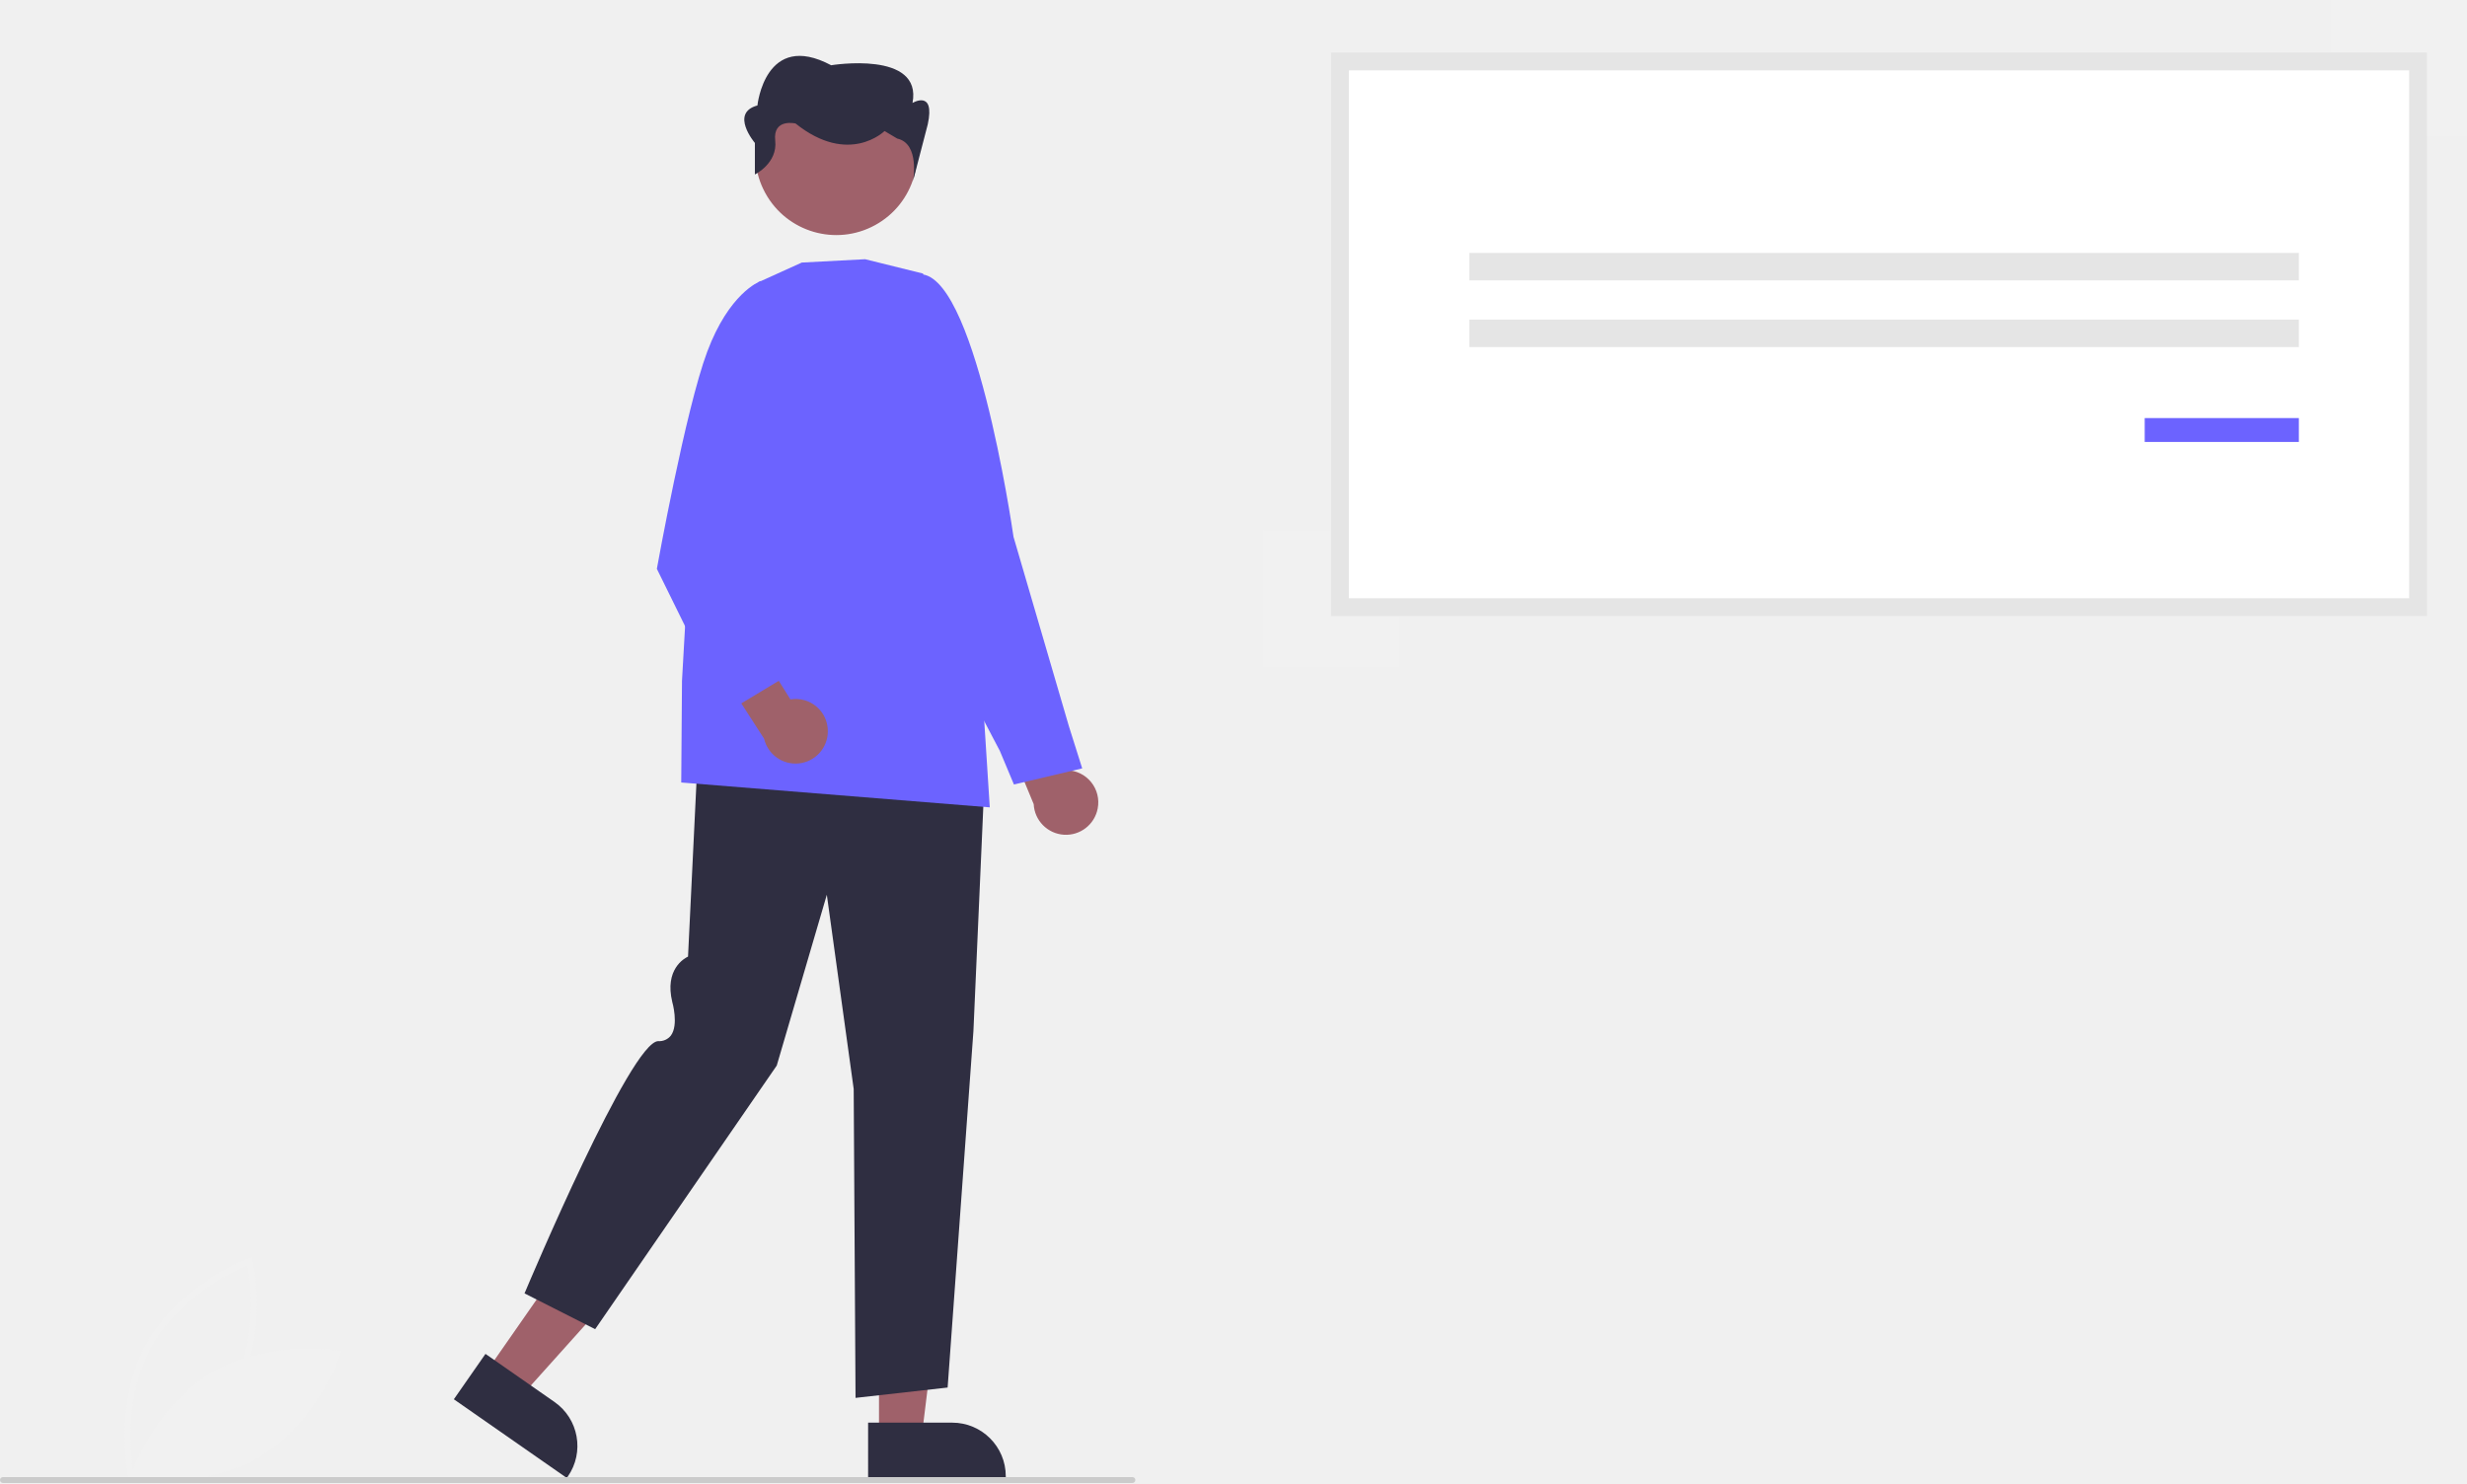
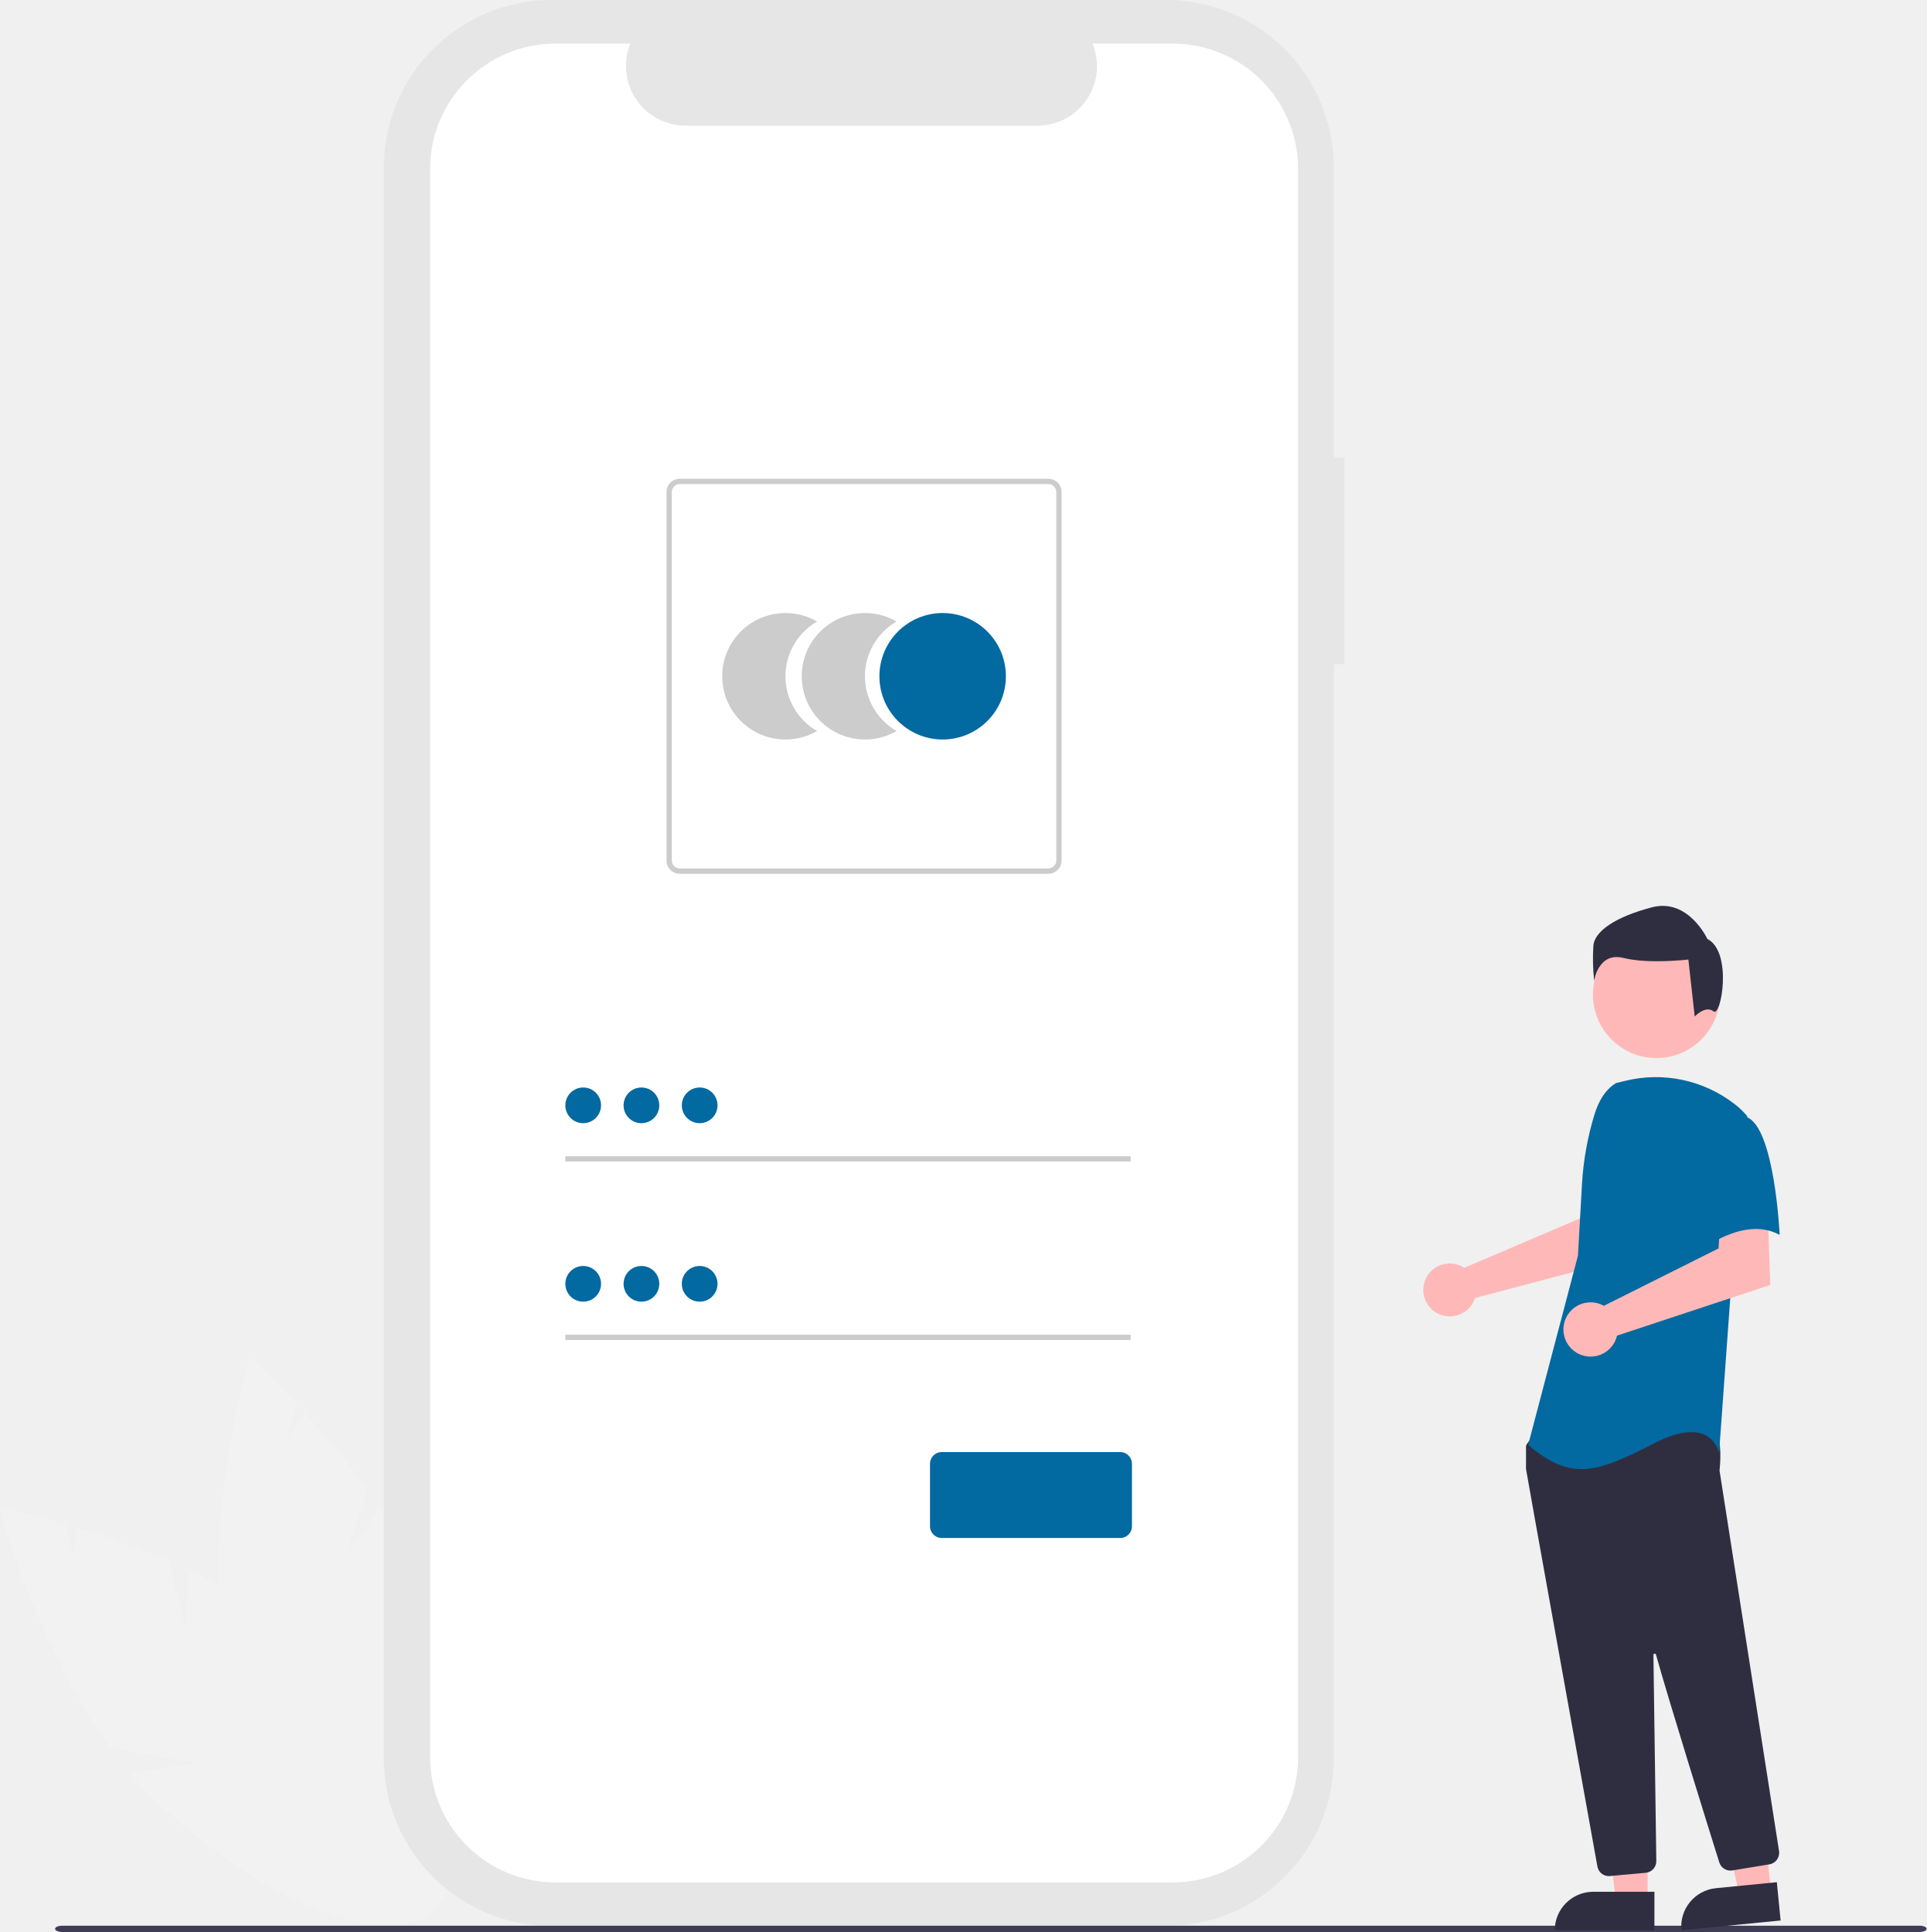
- <svg xmlns="http://www.w3.org/2000/svg" data-name="Layer 1" width="832.206" height="500.356" viewBox="0 0 832.206 500.356">
-   <path d="M227.317,699.06c-.056-.245-5.44-24.798,5.556-45.19,10.996-20.392,34.468-29.385,34.704-29.474l1.073-.402.253,1.118c.056.245,5.44,24.798-5.556,45.19-10.996,20.392-34.468,29.385-34.704,29.474l-1.073.402Zm39.862-72.338c-4.702,2.022-23.258,10.874-32.545,28.097-9.288,17.225-6.486,37.594-5.592,42.631,4.7-2.018,23.249-10.855,32.545-28.097C270.874,652.129,268.072,631.762,267.178,626.722Z" transform="translate(-183.897 -199.8219)" fill="#f1f1f1" />
-   <path d="M254.944,663.149c-19.761,11.889-27.371,35.503-27.371,35.503s24.428,4.339,44.188-7.55,27.371-35.503,27.371-35.503S274.704,651.26,254.944,663.149Z" transform="translate(-183.897 -199.8219)" fill="#f1f1f1" />
-   <path d="M554.193,472.564a10.837,10.837,0,0,0-10.48-12.897l-9.151-23.012-15.341,2.15,13.379,32.317a10.896,10.896,0,0,0,21.592,1.443Z" transform="translate(-183.897 -199.8219)" fill="#9f616a" />
-   <path d="M525.93,464.479l-4.753-11.335-29.621-56.385,1.611-104.332.309-.041c18.954-2.504,31.778,84.829,32.315,88.548l18.716,64.008,4.455,14.108Z" transform="translate(-183.897 -199.8219)" fill="#6c63ff" />
-   <polygon points="296.518 484.658 310.92 484.657 317.771 429.106 296.515 429.107 296.518 484.658" fill="#9f616a" />
-   <path d="M476.741,679.778l28.363-.001h.001a18.076,18.076,0,0,1,18.075,18.075v.587l-46.438.002Z" transform="translate(-183.897 -199.8219)" fill="#2f2e41" />
-   <polygon points="164.095 462.715 175.912 470.949 213.294 429.291 195.854 417.138 164.095 462.715" fill="#9f616a" />
-   <path d="M347.667,656.579l23.271,16.216.001.001a18.076,18.076,0,0,1,4.495,25.164l-.336.482L336.997,671.891Z" transform="translate(-183.897 -199.8219)" fill="#2f2e41" />
-   <path d="M472.5,671.422l-.622-104.21L462.815,501.686,445.92,559.31l-.033.047-61.225,88.885-23.823-12.07.131-.31c1.456-3.463,35.762-84.794,44.983-84.794a4.98,4.98,0,0,0,4.242-1.864c2.706-3.614.502-11.283.48-11.36-2.64-10.946,3.997-14.674,5.319-15.296l3.556-73.397.369.025,96.39,6.761-4.044,91.766-8.699,120.232-.299.034Z" transform="translate(-183.897 -199.8219)" fill="#2f2e41" />
-   <path d="M517.781,472.202l-.417-.034L413.7,463.812l.256-34.3,5.074-89.558.029-.062,20.663-44.859,14.647-6.633,21.37-1.125.052.013,19.503,4.832,20.288,145.639Z" transform="translate(-183.897 -199.8219)" fill="#6c63ff" />
-   <circle cx="465.995" cy="251.83" r="27.294" transform="translate(-247.5841 54.55847) rotate(-28.66324)" fill="#9f616a" />
-   <path d="M438.546,258.681v-10.634s-8.576-10.1.858-12.645c0,0,2.573-25.443,24.87-13.57,0,0,30.873-5.089,27.443,12.721,0,0,7.718-4.65,5.146,7.224L491.887,260.904s2.403-12.634-5.315-14.33l-4.288-2.544s-12.006,11.873-30.016-2.544c0,0-7.718-1.842-6.861,5.791S438.546,258.681,438.546,258.681Z" transform="translate(-183.897 -199.8219)" fill="#2f2e41" />
-   <path d="M463.154,446.587a10.837,10.837,0,0,0-12.624-10.807l-13.132-20.997-14.706,4.868,18.961,29.391a10.896,10.896,0,0,0,21.5-2.456Z" transform="translate(-183.897 -199.8219)" fill="#9f616a" />
-   <path d="M429.236,439.969l-23.758-48.235.021-.117c.096-.534,9.659-53.634,16.973-73.152,7.36-19.641,17.436-23.585,17.861-23.743l.213-.079,9.034,8.665-12.514,83.527,13.489,40.284Z" transform="translate(-183.897 -199.8219)" fill="#6c63ff" />
-   <rect x="786.206" width="46" height="46" fill="#f1f1f1" />
-   <rect x="426.206" y="179" width="46" height="46" fill="#f1f1f1" />
-   <path d="M635.922,404.665H999.597V220.556H635.922Z" transform="translate(-183.897 -199.8219)" fill="#fff" />
-   <path d="M1002.597,407.665H632.922V217.556h369.675Zm-363.675-6h357.675V223.556H638.922Z" transform="translate(-183.897 -199.8219)" fill="#e5e5e5" />
-   <rect x="495.678" y="85.316" width="279.806" height="9.279" fill="#e5e5e5" />
-   <rect x="495.678" y="107.819" width="279.806" height="9.279" fill="#e5e5e5" />
-   <rect x="723.484" y="141.045" width="52" height="8.053" fill="#6c63ff" />
-   <path d="M565.897,700.138h-381a1,1,0,1,1,0-2h381a1,1,0,0,1,0,2Z" transform="translate(-183.897 -199.8219)" fill="#cbcbcb" />
+ <svg xmlns="http://www.w3.org/2000/svg" data-name="Layer 1" width="744.848" height="747.077" viewBox="0 0 744.848 747.077">
+   <path id="fa3b9e12-7275-481e-bee9-64fd9595a50d-191" data-name="Path 1" d="M299.205,705.809l-6.56-25.872a335.967,335.967,0,0,0-35.643-12.788l-.828,12.024-3.358-13.247c-15.021-4.294-25.24-6.183-25.24-6.183s13.8,52.489,42.754,92.617l33.734,5.926-26.207,3.779a135.926,135.926,0,0,0,11.719,12.422c42.115,39.092,89.024,57.028,104.773,40.06s-5.625-62.412-47.74-101.5c-13.056-12.119-29.457-21.844-45.875-29.5Z" transform="translate(-227.576 -76.46149)" fill="#f2f2f2" />
+   <path id="bde08021-c30f-4979-a9d8-cb90b72b5ca2-192" data-name="Path 2" d="M361.591,677.706l7.758-25.538a335.94,335.94,0,0,0-23.9-29.371l-6.924,9.865,3.972-13.076c-10.641-11.436-18.412-18.335-18.412-18.335s-15.315,52.067-11.275,101.384l25.815,22.51-24.392-10.312a135.919,135.919,0,0,0,3.614,16.694c15.846,55.234,46.731,94.835,68.983,88.451s27.446-56.335,11.6-111.569c-4.912-17.123-13.926-33.926-24.023-48.965Z" transform="translate(-227.576 -76.46149)" fill="#f2f2f2" />
+   <path id="b3ac2088-de9b-4f7f-bc99-0ed9705c1a9d-193" data-name="Path 22" d="M747.327,253.445h-4.092v-112.1a64.883,64.883,0,0,0-64.883-64.883H440.845a64.883,64.883,0,0,0-64.883,64.883v615a64.883,64.883,0,0,0,64.883,64.883H678.352a64.883,64.883,0,0,0,64.882-64.883v-423.105h4.092Z" transform="translate(-227.576 -76.46149)" fill="#e6e6e6" />
+   <path id="b2715b96-3117-487c-acc0-20904544b5b7-194" data-name="Path 23" d="M680.97,93.335h-31a23.02,23.02,0,0,1-21.316,31.714H492.589a23.02,23.02,0,0,1-21.314-31.714H442.319a48.454,48.454,0,0,0-48.454,48.454v614.107a48.454,48.454,0,0,0,48.454,48.454H680.97a48.454,48.454,0,0,0,48.454-48.454h0V141.788a48.454,48.454,0,0,0-48.454-48.453Z" transform="translate(-227.576 -76.46149)" fill="#fff" />
+   <path id="b06d66ec-6c84-45dd-8c27-1263a6253192-195" data-name="Path 6" d="M531.234,337.965a24.437,24.437,0,0,1,12.23-21.174,24.45,24.45,0,1,0,0,42.345A24.434,24.434,0,0,1,531.234,337.965Z" transform="translate(-227.576 -76.46149)" fill="#ccc" />
+   <path id="e73810fe-4cf4-40cc-8c7c-ca544ce30bd4-196" data-name="Path 7" d="M561.971,337.965a24.436,24.436,0,0,1,12.23-21.174,24.45,24.45,0,1,0,0,42.345A24.434,24.434,0,0,1,561.971,337.965Z" transform="translate(-227.576 -76.46149)" fill="#ccc" />
+   <circle id="a4813fcf-056e-4514-bb8b-e6506f49341f" data-name="Ellipse 1" cx="364.434" cy="261.502" r="24.45" fill="#0369a1" />
+   <path id="bbe451c3-febc-41ba-8083-4c8307a2e73e-197" data-name="Path 8" d="M632.872,414.33h-142.5a5.123,5.123,0,0,1-5.117-5.117v-142.5a5.123,5.123,0,0,1,5.117-5.117h142.5a5.123,5.123,0,0,1,5.117,5.117v142.5A5.123,5.123,0,0,1,632.872,414.33Zm-142.5-150.686a3.073,3.073,0,0,0-3.07,3.07v142.5a3.073,3.073,0,0,0,3.07,3.07h142.5a3.073,3.073,0,0,0,3.07-3.07v-142.5a3.073,3.073,0,0,0-3.07-3.07Z" transform="translate(-227.576 -76.46149)" fill="#ccc" />
+   <rect id="bb28937d-932f-4fdf-befe-f406e51091fe" data-name="Rectangle 1" x="218.562" y="447.102" width="218.552" height="2.047" fill="#ccc" />
+   <circle id="fcef55fc-4968-45b2-93bb-1a1080c85fc7" data-name="Ellipse 2" cx="225.464" cy="427.42" r="6.902" fill="#0369a1" />
+   <rect id="ff33d889-4c74-4b91-85ef-b4882cc8fe76" data-name="Rectangle 2" x="218.562" y="516.118" width="218.552" height="2.047" fill="#ccc" />
+   <circle id="e8fa0310-b872-4adf-aedd-0c6eda09f3b8" data-name="Ellipse 3" cx="225.464" cy="496.437" r="6.902" fill="#0369a1" />
+   <path d="M660.69,671.172H591.622a4.505,4.505,0,0,1-4.5-4.5v-24.208a4.505,4.505,0,0,1,4.5-4.5h69.068a4.505,4.505,0,0,1,4.5,4.5v24.208A4.505,4.505,0,0,1,660.69,671.172Z" transform="translate(-227.576 -76.46149)" fill="#0369a1" />
+   <circle id="e12ee00d-aa4a-4413-a013-11d20b7f97f7" data-name="Ellipse 7" cx="247.978" cy="427.42" r="6.902" fill="#0369a1" />
+   <circle id="f58f497e-6949-45c8-be5f-eee2aa0f6586" data-name="Ellipse 8" cx="270.492" cy="427.42" r="6.902" fill="#0369a1" />
+   <circle id="b4d4939a-c6e6-4f4d-ba6c-e8b05485017d" data-name="Ellipse 9" cx="247.978" cy="496.437" r="6.902" fill="#0369a1" />
+   <circle id="aff120b1-519b-4e96-ac87-836aa55663de" data-name="Ellipse 10" cx="270.492" cy="496.437" r="6.902" fill="#0369a1" />
+   <path id="f1094013-1297-477a-ac57-08eac07c4bd5-198" data-name="Path 88" d="M969.642,823.539H251.656c-1.537,0-2.782-.546-2.782-1.218s1.245-1.219,2.782-1.219H969.642c1.536,0,2.782.546,2.782,1.219S971.178,823.539,969.642,823.539Z" transform="translate(-227.576 -76.46149)" fill="#3f3d56" />
+   <path d="M792.253,565.923a10.094,10.094,0,0,1,1.411.787l44.852-19.143,1.601-11.815,17.922-.11-1.059,27.098-59.2,15.656a10.608,10.608,0,0,1-.447,1.208,10.235,10.235,0,1,1-5.079-13.682Z" transform="translate(-227.576 -76.46149)" fill="#ffb8b8" />
+   <polygon points="636.98 735.021 624.72 735.021 618.888 687.733 636.982 687.734 636.98 735.021" fill="#ffb8b8" />
+   <path d="M615.963,731.518h23.644a0,0,0,0,1,0,0v14.887a0,0,0,0,1,0,0H601.076a0,0,0,0,1,0,0v0A14.887,14.887,0,0,1,615.963,731.518Z" fill="#2f2e41" />
+   <polygon points="684.66 731.557 672.459 732.759 662.018 686.271 680.025 684.497 684.66 731.557" fill="#ffb8b8" />
+   <path d="M891.686,806.128h23.644a0,0,0,0,1,0,0v14.887a0,0,0,0,1,0,0H876.799a0,0,0,0,1,0,0v0A14.887,14.887,0,0,1,891.686,806.128Z" transform="translate(-303.0087 15.2906) rotate(-5.62529)" fill="#2f2e41" />
+   <circle cx="640.393" cy="384.574" r="24.561" fill="#ffb8b8" />
+   <path d="M849.556,801.919a4.471,4.471,0,0,1-4.415-3.697c-6.346-35.226-27.088-150.405-27.584-153.596a1.427,1.427,0,0,1-.016-.222v-8.588a1.489,1.489,0,0,1,.279-.872l2.74-3.838a1.478,1.478,0,0,1,1.144-.625c15.622-.732,66.784-2.879,69.256.209h0c2.482,3.104,1.605,12.507,1.404,14.36l.01.193,22.985,146.995a4.512,4.512,0,0,1-3.715,5.135l-14.356,2.365a4.521,4.521,0,0,1-5.025-3.093c-4.44-14.188-19.329-61.918-24.489-80.387a.499.499,0,0,0-.98.139c.258,17.605.881,62.523,1.096,78.037l.023,1.671a4.518,4.518,0,0,1-4.093,4.536l-13.844,1.258C849.836,801.914,849.695,801.919,849.556,801.919Z" transform="translate(-227.576 -76.46149)" fill="#2f2e41" />
+   <path id="ae7af94f-88d7-4204-9f07-e3651de85c05-199" data-name="Path 99" d="M852.381,495.254c-4.286,2.548-6.851,7.23-8.323,11.995a113.681,113.681,0,0,0-4.884,27.159l-1.556,27.6-19.255,73.17c16.689,14.121,26.315,10.912,48.78-.639s25.032,3.851,25.032,3.851l4.492-62.258,6.418-68.032a30.164,30.164,0,0,0-4.861-4.674,49.658,49.658,0,0,0-42.442-8.995Z" transform="translate(-227.576 -76.46149)" fill="#0369a1" />
+   <path d="M846.127,580.7a10.526,10.526,0,0,1,1.501.704l44.348-22.197.736-12.026,18.294-1.261.98,27.413L852.72,592.932a10.496,10.496,0,1,1-6.593-12.232Z" transform="translate(-227.576 -76.46149)" fill="#ffb8b8" />
+   <path id="a6768b0e-63d0-4b31-8462-9b2e0b00f0fd-200" data-name="Path 101" d="M902.766,508.412c10.912,3.851,12.834,45.574,12.834,45.574-12.837-7.06-28.241,4.493-28.241,4.493s-3.209-10.912-7.06-25.032a24.53,24.53,0,0,1,5.134-23.106S891.854,504.558,902.766,508.412Z" transform="translate(-227.576 -76.46149)" fill="#0369a1" />
+   <path id="bfd7963f-0cf8-4885-9d3a-2c00bccda2e3-201" data-name="Path 102" d="M889.991,467.531c-3.06-2.448-7.235,2.002-7.235,2.002l-2.448-22.033s-15.301,1.833-25.093-.612-11.323,8.875-11.323,8.875a78.58,78.58,0,0,1-.306-13.771c.612-5.508,8.568-11.017,22.645-14.689S887.652,439.543,887.652,439.543C897.445,444.439,893.051,469.979,889.991,467.531Z" transform="translate(-227.576 -76.46149)" fill="#2f2e41" />
</svg>
